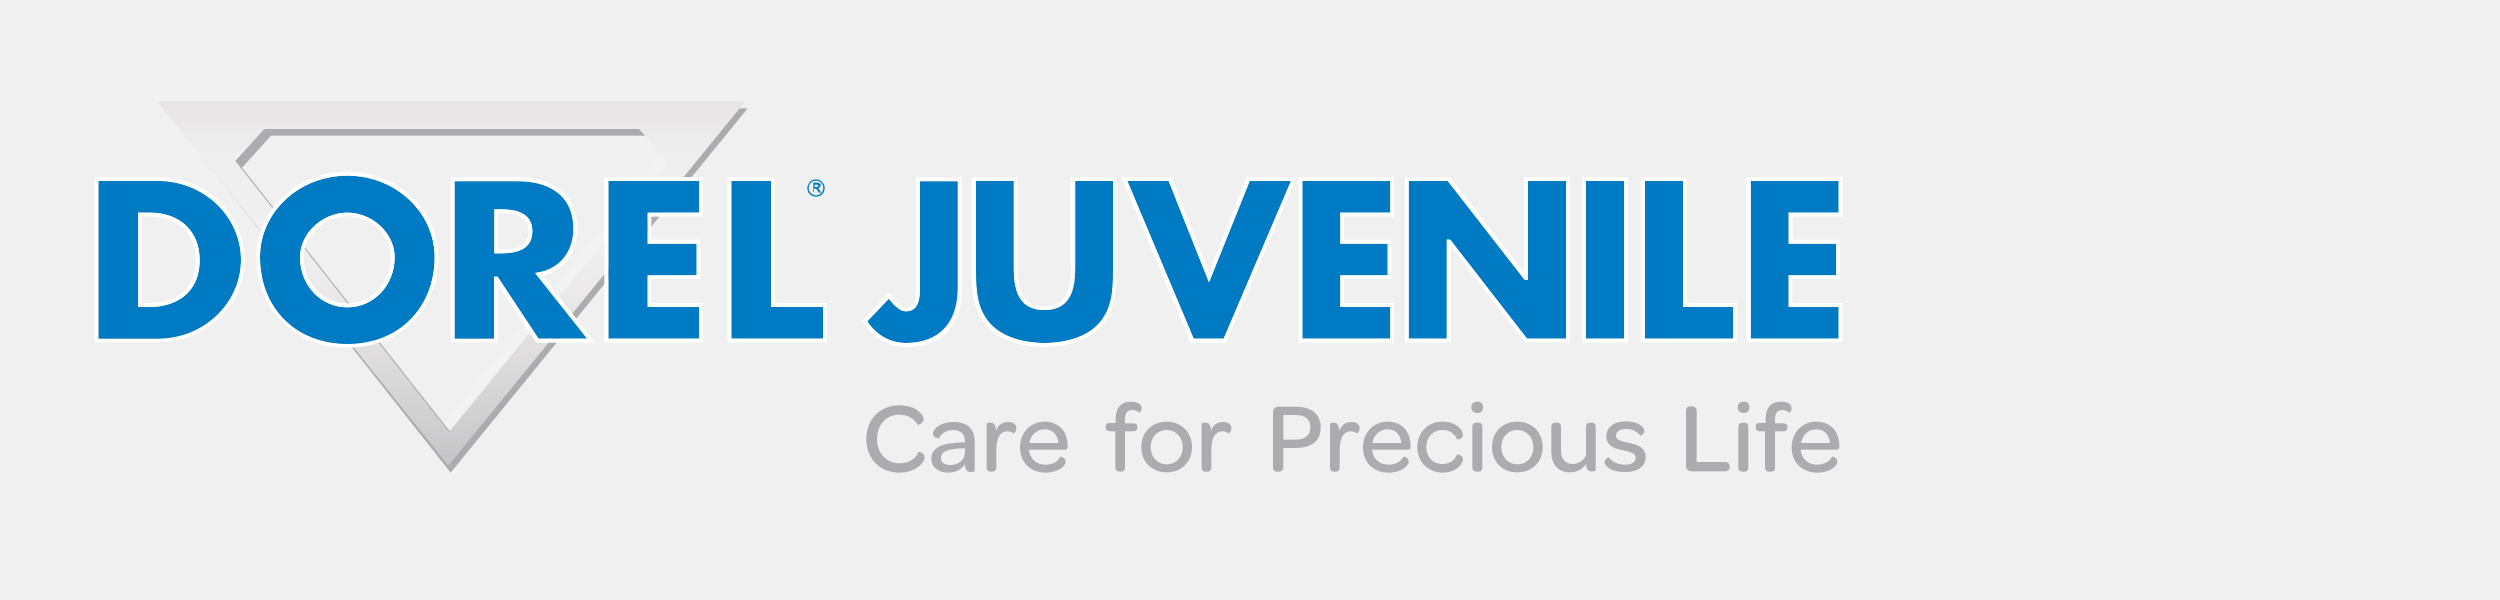
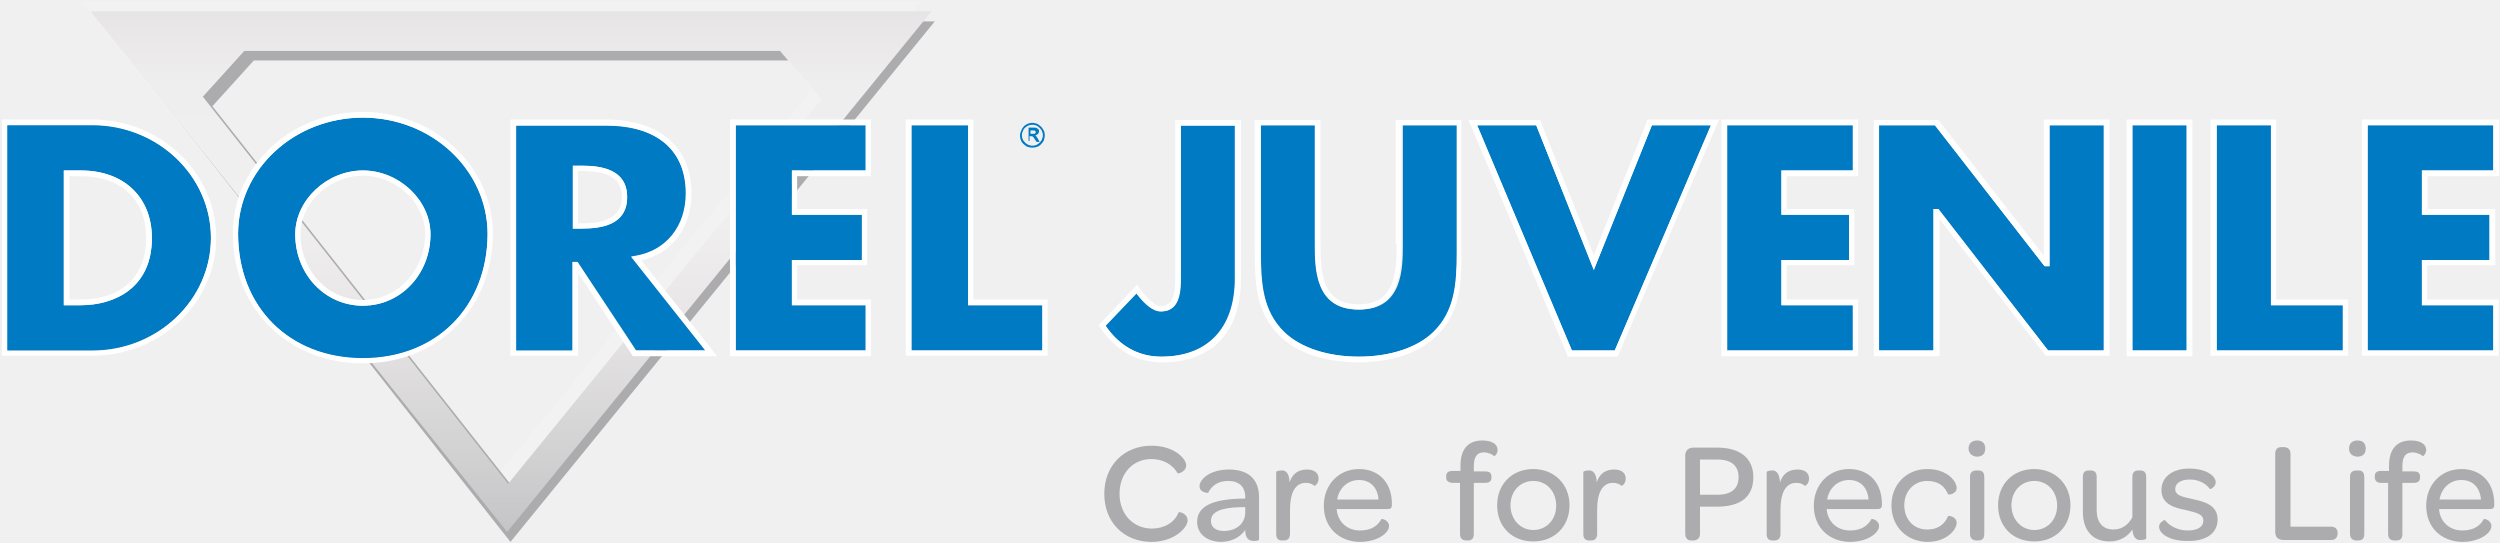
- <svg xmlns="http://www.w3.org/2000/svg" viewBox="0 0 750 180">
-   <path fill="#F3F2F2" d="M45 28.3h176.6l-89.1 109.3L45 28.3zm32.3 8.3l-8.7 9.6 64.1 81.3 65.8-80.7-8.7-10.2H77.3z" />
-   <path fill="#ACABAE" d="M49 32.5h175.3l-89.1 109.3L49 32.5zm32.3 8.2l-8.7 9.6 64.1 81.3 65.8-80.7-8.7-10.2H81.3z" />
-   <linearGradient id="a" gradientUnits="userSpaceOnUse" x1="135.32" y1="143.649" x2="135.32" y2="26.157">
-     <stop offset="0" stop-color="#c2c1c3" />
-     <stop offset=".18" stop-color="#d3d2d3" />
-     <stop offset=".441" stop-color="#e9e7e8" />
-     <stop offset=".607" stop-color="#f1f0f0" />
-     <stop offset=".833" stop-color="#efeeee" />
-     <stop offset=".944" stop-color="#e8e6e6" />
-     <stop offset=".989" stop-color="#e2e0e1" />
-   </linearGradient>
-   <path fill="url(#a)" d="M47 30.4h176.6l-89.1 109.3L47 30.4zm32.3 8.3l-8.7 9.6 64.1 81.3 65.8-80.7-8.7-10.2H79.3z" />
-   <path fill="#007AC2" d="M104.2 52.7C89.7 52.7 78 63.6 78 77.1c0 15.4 10.8 26.2 26.2 26.2 15.4 0 26.2-10.8 26.2-26.2-.1-13.5-11.8-24.4-26.2-24.4zm0 39.5c-8 0-14.2-6.6-14.2-15 0-7.1 6.7-13.4 14.2-13.4 7.6 0 14.2 6.2 14.2 13.4 0 8.3-6.3 15-14.2 15zm170.2.2c-.7.7-1.6 1-2.7 1-1.5 0-3.2-1.3-5.1-3.8l-6.5 6.8c2.9 4.2 7 6.5 11.7 6.5 9.8 0 15.5-6 15.5-16.4V54.3h-11.4v31.6c0 2.1 0 5-1.5 6.5zm29.8-13.1v-25h-11.4V81c0 6.5.4 12.3 4.9 16.7 3.4 3.3 9.1 5.2 15.7 5.2s12.3-1.9 15.7-5.2c4.5-4.4 4.9-10.2 4.9-16.7V54.3h-11.4v24.9c0 5.1 0 13.8-9.1 13.8-9.3 0-9.3-8.6-9.3-13.7z" />
-   <path fill="#FFF" d="M104.2 51.5c-15.1 0-27.3 11.4-27.3 25.5 0 15.8 11.5 27.3 27.3 27.3s27.3-11.5 27.3-27.3c0-14-12.3-25.5-27.3-25.5zm0 51.7C88.8 103.2 78 92.5 78 77.1c0-13.4 11.7-24.4 26.2-24.4 14.4 0 26.2 10.9 26.2 24.4-.1 15.4-10.8 26.1-26.2 26.1z" />
-   <path fill="#FFF" d="M104.2 63.8C96.6 63.8 90 70 90 77.2c0 8.4 6.3 15 14.2 15 8 0 14.2-6.6 14.2-15 0-7.2-6.7-13.4-14.2-13.4zm0 27.2c-7.3 0-13.1-6.1-13.1-13.9 0-6.5 6.1-12.2 13.1-12.2s13.1 5.7 13.1 12.2c-.1 7.8-5.8 13.9-13.1 13.9z" />
-   <path fill="none" d="M42.5 65v26h2.3c8.7 0 13.8-4.9 13.8-13 0-8-5.3-13-13.7-13h-2.4z" />
-   <path fill="#007AC2" d="M29.5 54.3v47.3h17.9c13.7 0 24.9-10.6 24.9-23.7 0-13-11.2-23.7-24.9-23.7H29.5zM59.9 78c0 10.4-7.7 14.1-15 14.1h-3.5V63.8H45c9 0 14.9 5.6 14.9 14.2z" />
-   <path fill="#FFF" d="M47.4 53.1h-19v49.6h19c14.3 0 26-11.1 26-24.8 0-13.6-11.7-24.8-26-24.8zm-17.9 48.5V54.3h17.9c13.7 0 24.9 10.6 24.9 23.7 0 13-11.2 23.7-24.9 23.7H29.5z" />
-   <path fill="#FFF" d="M45 63.8h-3.6v28.3h3.5c7.2 0 15-3.7 15-14.1 0-8.6-5.9-14.2-14.9-14.2zm-.1 27.1h-2.3V65H45c8.5 0 13.7 5 13.7 13 0 8.1-5.2 12.9-13.8 12.9z" />
-   <path fill="#007AC2" d="M161.6 81.8c6.4-1.1 10.5-6.2 10.5-13.1 0-9.1-6.1-14.3-16.8-14.3h-18.9v47.3h11.9V83h1l12.3 18.6h14.7l-15.6-19.7.9-.1zM150.1 76h-1.8V62.8h1.8c4.1 0 9.6.7 9.6 6.6 0 5.9-5.5 6.6-9.6 6.6z" />
-   <path fill="#FFF" d="M173.2 68.6c0-9.7-6.7-15.5-18-15.5h-20v49.6h14.2V85.3l11.5 17.5h17.7l-15.9-20.1c6.4-1.5 10.5-6.9 10.5-14.1zm-11.7 33L149.2 83h-1v18.6h-11.9V54.3h18.9c10.7 0 16.8 5.2 16.8 14.3 0 6.9-4.1 12-10.5 13.1l-1 .2 15.6 19.7h-14.6z" />
-   <path fill="#FFF" d="M150.1 62.8h-1.8V76h1.8c4.1 0 9.6-.7 9.6-6.6 0-5.9-5.5-6.6-9.6-6.6zm0 12.1h-.7v-11h.7c5.8 0 8.5 1.7 8.5 5.5-.1 3.8-2.7 5.5-8.5 5.5zM274.8 86c0 1.9 0 4.4-1.2 5.6-.5.5-1.1.7-1.8.7-1.1 0-2.8-1.4-4.6-3.9l-.4-.6-8.1 8.5.3.4c3.2 4.8 7.6 7.4 13 7.4 10.6 0 16.6-6.4 16.6-17.6V53.2h-13.8V86zm12.6.5c0 10.4-5.6 16.4-15.5 16.4-4.8 0-8.8-2.2-11.7-6.5l6.5-6.8c1.9 2.5 3.7 3.8 5.1 3.8 1.1 0 2-.3 2.7-1C276 90.9 276 88 276 86V54.4h11.4v32.1zm33.9-7.2c0 6.6-.6 12.6-8 12.6s-8-6-8-12.6V53.2h-13.8V81c0 6.8.4 12.8 5.2 17.5 4.9 4.8 12.4 5.6 16.5 5.6 4 0 11.6-.7 16.5-5.6 4.9-4.7 5.2-10.7 5.2-17.5V53.2h-13.8v26.1zm1.2-25h11.4V81c0 6.5-.4 12.3-4.9 16.7-3.4 3.3-9.1 5.2-15.7 5.2s-12.3-1.9-15.7-5.2c-4.5-4.4-4.9-10.2-4.9-16.7V54.3h11.4v24.9c0 5.1 0 13.8 9.1 13.8s9.1-8.6 9.1-13.8V54.3z" />
-   <path fill="#007AC2" d="M350.6 54.3h-12.4l19.9 47.3h9l20.2-47.3h-12.4l-12.2 30.4z" />
-   <path fill="#FFF" d="M362.7 81.6l-11.3-28.4h-15l20.7 49.3.1.4h10.5L389 53.1h-15l-11.3 28.5zm24.6-27.3l-20.2 47.3h-9l-19.9-47.3h12.4l12.1 30.4 12.2-30.4h12.4z" />
-   <path fill="#007AC2" d="M402.1 82.6h14.2v-9.5h-14.2v-9.3h15v-9.5h-26.4v47.3h26.4v-9.5h-15z" />
-   <path fill="#FFF" d="M389.5 102.8h28.7V90.9h-15v-7.2h14.2V71.9h-14.2V65h15V53.1h-28.7v49.7zm1.2-48.5h26.4v9.5h-15v9.3h14.2v9.5h-14.2v9.5h15v9.5h-26.4V54.3z" />
-   <path fill="#007AC2" d="M422.6 54.3v47.3h11.5V71.9h1l23 29.7h11.7V54.3h-11.4v29.6h-1l-.2-.2-22.8-29.4z" />
-   <path fill="#FFF" d="M457.3 81.8l-22.1-28.4-.2-.2h-13.5v49.6h13.8V74l22.3 28.7H471V53.1h-13.8v28.7zm1.1-27.5h11.4v47.3h-11.7L435 71.9h-1v29.7h-11.4V54.3h11.7l22.9 29.4.2.2h1V54.3z" />
-   <path fill="#007AC2" d="M475.8 54.3h11.4v47.3h-11.4z" />
-   <path fill="#FFF" d="M474.6 102.8h13.8V53.1h-13.8v49.7zm1.2-48.5h11.4v47.3h-11.4V54.3z" />
-   <path fill="#007AC2" d="M504.9 54.3h-11.4v47.3H520v-9.5h-15.1z" />
-   <path fill="#FFF" d="M506 53.1h-13.8v49.6h28.9V90.9H506V53.1zm14 48.5h-26.5V54.3h11.4v37.8H520v9.5z" />
-   <path fill="#007AC2" d="M551.6 63.8v-9.5h-26.4v47.3h26.4v-9.5h-15v-9.5h14.2v-9.5h-14.2v-9.3z" />
-   <path fill="#FFF" d="M552.8 65V53.1H524v49.6h28.7V90.9h-15v-7.2H552V71.9h-14.2V65h15zm-2 17.6h-14.2v9.5h15v9.5h-26.4V54.3h26.4v9.5h-15v9.3h14.2v9.5z" />
-   <path fill="#007AC2" d="M194.3 82.6H209v-9.5h-14.7v-9.3h15.5v-9.5h-27.3v47.3h27.3v-9.5h-15.5z" />
-   <path fill="#FFF" d="M181.3 102.8h29.6V90.9h-15.5v-7.2h14.7V71.9h-14.7V65h15.5V53.1h-29.6v49.7zm1.2-48.5h27.3v9.5h-15.5v9.3H209v9.5h-14.7v9.5h15.5v9.5h-27.3V54.3z" />
-   <path fill="#007AC2" d="M231.3 54.3h-11.9v47.3h27.5v-9.5h-15.6z" />
-   <path fill="#FFF" d="M232.4 53.1h-14.2v49.6H248V90.9h-15.6V53.1zm14.5 48.5h-27.5V54.3h11.9v37.8h15.6v9.5z" />
-   <path fill="#007AC2" d="M245.9 54.5c.3.2.6.5.8.8.2.4.3.7.3 1.1 0 .4-.1.7-.3 1.1-.2.3-.5.6-.8.8-.3.2-.7.3-1.1.3-.4 0-.7-.1-1.1-.3-.3-.2-.6-.5-.8-.8-.2-.3-.3-.7-.3-1.1 0-.4.1-.7.3-1.1.2-.4.5-.6.8-.8.3-.2.7-.3 1.1-.3.4 0 .8.1 1.1.3zm-2.3-.4c-.4.2-.7.5-1 1-.2.4-.4.9-.4 1.3 0 .5.1.9.3 1.3.2.4.6.7 1 1 .4.2.8.3 1.3.3s.9-.1 1.3-.3c.4-.2.7-.6 1-1 .2-.4.3-.9.3-1.3 0-.5-.1-.9-.4-1.3-.2-.4-.6-.7-1-1-.4-.2-.8-.3-1.3-.3-.3 0-.7.1-1.1.3zm.6 3.7v-1.2h.3c.2 0 .3 0 .4.1.1.1.3.3.5.7l.3.4h.6l-.3-.6c-.2-.3-.3-.5-.4-.6l-.2-.2c.2 0 .4-.1.6-.3.1-.2.2-.3.2-.5 0-.1 0-.3-.1-.4-.1-.1-.2-.2-.4-.3-.1-.1-.4-.1-.7-.1h-1v2.8h.2zm0-2.4h1c.1 0 .1.1.2.1 0 .1.1.1.1.2s0 .2-.1.3c-.1.1-.3.1-.5.1h-.5v-.7z" />
-   <path d="M259.9 131.7c0-5.9 4.1-10.1 9.9-10.1 4.9 0 7.3 2.8 7.3 4.1 0 1.4-1.7 1.8-1.8 1.7-1.1-2-3.3-3-5.5-3-3.9 0-6.7 3-6.7 7.3s2.9 7.3 6.8 7.3c2.6 0 4.8-1.3 5.6-3.4.1-.2 1.9.2 1.9 1.7 0 1.4-2.6 4.5-7.7 4.5-5.8-.1-9.8-4.2-9.8-10.1zm19.5 5.9c0-3.3 3.2-4.8 9.7-4.9h.4v-.3c0-2.2-1.3-3.4-3.6-3.4-2.2 0-3.5 1.1-4.2 2.5 0 0-1.8 0-1.8-1.4s2.1-3.5 6.2-3.5 6.3 2.1 6.3 5.8v8.9c0 .2-.5.3-1.1.3-1.1 0-1.8-.6-1.8-2.3-1.1 1.6-3 2.5-5.2 2.5-3-.1-4.9-1.8-4.9-4.2zm10.1-2v-1.1h-.8c-4.2.1-6.4.9-6.4 2.9 0 1.3 1 2.1 2.7 2.1 2.7 0 4.5-1.6 4.5-3.9zm9.3-6.3c.6-1.8 1.8-2.7 3.7-2.7 1.5 0 2.4.7 2.4 1.9 0 1.1-.8 1.6-.9 1.5-.5-.4-1-.6-1.8-.6-2.3 0-3.3 2.3-3.3 5.6v5.1c0 1.1-.6 1.4-1.3 1.4h-.3c-.8 0-1.3-.3-1.3-1.4v-13c0-.1.5-.3 1.1-.3.7-.1 1.7.4 1.7 2.5zm7.2 4.9c0-4.4 3.1-7.7 7.4-7.7 4.2 0 6.9 2.9 6.9 7.3v.2c0 .6-.2.9-.9.9h-10.7c.2 2.7 2.2 4.5 4.9 4.5 2.5 0 3.8-1.1 4.5-2.4.1-.1 1.6.2 1.6 1.5s-2.2 3.3-6.2 3.3c-4.4-.1-7.5-3.1-7.5-7.6zm2.8-1.3h8.7c-.2-2.5-1.7-4.1-4.1-4.1-2.4 0-4.2 1.7-4.6 4.1zm22.9-4.7v-.2c0-.7.4-1.1 1.3-1.1h1.7v-1.1c0-3.6 1.7-5.3 4.6-5.3 2.2 0 3.2.9 3.2 2 0 .8-.7 1.4-.7 1.3-.4-.4-1.3-.8-2.2-.8-1.4 0-2.1.9-2.1 2.9v1.1h2.4c1 0 1.3.4 1.3 1.1v.2c0 .7-.4 1.1-1.3 1.1h-2.4v10.7c0 1.1-.5 1.4-1.3 1.4h-.2c-.8 0-1.4-.3-1.4-1.4v-10.7H333c-1-.1-1.3-.5-1.3-1.2zm10.7 5.9c0-4.4 3.1-7.6 7.6-7.6 4.4 0 7.6 3.2 7.6 7.6 0 4.4-3.1 7.6-7.6 7.6s-7.6-3.1-7.6-7.6zm12.4.1c0-3-2-5.2-4.8-5.2s-4.8 2.2-4.8 5.1c0 3 2.1 5.2 4.8 5.2 2.8 0 4.8-2.2 4.8-5.1zm8.5-4.9c.6-1.8 1.8-2.7 3.7-2.7 1.5 0 2.4.7 2.4 1.9 0 1.1-.8 1.6-.9 1.5-.5-.4-1-.6-1.8-.6-2.3 0-3.3 2.3-3.3 5.6v5.1c0 1.1-.6 1.4-1.3 1.4h-.3c-.8 0-1.3-.3-1.3-1.4v-13c0-.1.5-.3 1.1-.3.7-.1 1.7.4 1.7 2.5zm18.6 10.8v-16.4c0-1.1.7-1.7 1.7-1.7h5c4.8 0 7.6 2.2 7.6 6.2 0 4.1-2.6 6.2-7.7 6.2H385v5.7c0 .8-.5 1.4-1.4 1.4h-.5c-.7 0-1.2-.5-1.2-1.4zm3.1-8.2h3.6c3 0 4.5-1.3 4.5-3.7 0-2.4-1.5-3.7-4.5-3.7H385v7.4zm16.8-2.6c.6-1.8 1.8-2.7 3.7-2.7 1.5 0 2.4.7 2.4 1.9 0 1.1-.8 1.6-.9 1.5-.5-.4-1-.6-1.8-.6-2.3 0-3.3 2.3-3.3 5.6v5.1c0 1.1-.6 1.4-1.3 1.4h-.3c-.8 0-1.3-.3-1.3-1.4v-13c0-.1.5-.3 1.1-.3.7-.1 1.6.4 1.7 2.5zm7.1 4.9c0-4.4 3.1-7.7 7.4-7.7 4.2 0 6.9 2.9 6.9 7.3v.2c0 .6-.2.9-.9.9h-10.7c.2 2.7 2.2 4.5 4.9 4.5 2.5 0 3.8-1.1 4.5-2.4.1-.1 1.6.2 1.6 1.5s-2.2 3.3-6.2 3.3c-4.4-.1-7.5-3.1-7.5-7.6zm2.8-1.3h8.7c-.2-2.5-1.7-4.1-4.1-4.1-2.4 0-4.2 1.7-4.6 4.1zm13.5 1.2c0-4.4 3.2-7.6 7.5-7.6s6.2 2.6 6.2 4c0 1.2-1.7 1.5-1.8 1.3-.7-1.6-1.9-2.8-4.4-2.8-2.7 0-4.8 2.1-4.8 5.1 0 3 2 5.1 4.8 5.1 2.4 0 3.7-1.2 4.4-2.8.1-.2 1.8.1 1.8 1.4 0 1.3-1.9 4-6.2 4-4.4-.1-7.5-3.3-7.5-7.7zm16.2-11.9c0-1.1.7-1.7 1.8-1.7s1.7.6 1.7 1.7-.6 1.7-1.8 1.7c-1-.1-1.7-.7-1.7-1.7zm.3 17.9v-11.9c0-1.1.6-1.4 1.4-1.4h.3c.8 0 1.3.3 1.3 1.4v11.9c0 1.1-.5 1.4-1.3 1.4h-.3c-.8 0-1.4-.4-1.4-1.4zm5.9-6c0-4.4 3.1-7.6 7.6-7.6 4.4 0 7.6 3.2 7.6 7.6 0 4.4-3.1 7.6-7.6 7.6s-7.6-3.1-7.6-7.6zm12.4.1c0-3-2-5.2-4.8-5.2s-4.8 2.2-4.8 5.1c0 3 2.1 5.2 4.8 5.2 2.8 0 4.8-2.2 4.8-5.1zm15.8 5c-1 1.5-2.6 2.5-4.8 2.5-3.8 0-5.6-2.6-5.6-6.2v-7.3c0-1.1.5-1.4 1.3-1.4h.3c.8 0 1.3.3 1.3 1.4v7c0 2.5 1.3 4 3.5 4 1.8 0 3.2-1 4-2.6v-8.4c0-1.1.5-1.4 1.3-1.4h.3c.8 0 1.3.3 1.3 1.4v12.9c0 .1-.5.3-1.1.3-.8.1-1.7-.4-1.8-2.2zm5.6-.6c0-.9 1.1-1.4 1.2-1.4 1 1.2 2.6 2.2 4.9 2.2 2 0 3.2-.8 3.2-2 0-1.5-1.4-1.7-3.7-2.3-2.1-.4-5.1-1.1-5.1-4.2 0-2.7 2.3-4.5 5.8-4.5 3.7 0 5.6 1.6 5.6 2.9 0 .9-1.1 1.5-1.2 1.4-.9-1.2-2.4-2-4.2-2-2 0-3.1.8-3.1 2 0 1.3 1.3 1.6 3.6 2.1 2.2.5 5.3 1.1 5.3 4.3 0 2.8-2.3 4.5-6 4.5-4.2.1-6.3-1.6-6.3-3zm24.4 1.1v-16.4c0-1 .5-1.4 1.3-1.4h.5c.9 0 1.4.5 1.4 1.4v15.3h8.5c.9 0 1.4.5 1.4 1.3v.1c0 .9-.5 1.4-1.4 1.4h-9.9c-1.2 0-1.8-.6-1.8-1.7zm15.5-17.5c0-1.1.7-1.7 1.8-1.7s1.7.6 1.7 1.7-.6 1.7-1.8 1.7c-1.1-.1-1.7-.7-1.7-1.7zm.2 17.9v-11.9c0-1.1.6-1.4 1.4-1.4h.3c.8 0 1.3.3 1.3 1.4v11.9c0 1.1-.5 1.4-1.3 1.4h-.3c-.8 0-1.4-.4-1.4-1.4zm5.2-11.9v-.2c0-.7.4-1.1 1.3-1.1h1.7v-1.1c0-3.6 1.7-5.3 4.6-5.3 2.2 0 3.2.9 3.2 2 0 .8-.7 1.4-.7 1.3-.4-.4-1.3-.8-2.2-.8-1.4 0-2.1.9-2.1 2.9v1.1h2.4c1 0 1.3.4 1.3 1.1v.2c0 .7-.4 1.1-1.3 1.1h-2.4v10.7c0 1.1-.5 1.4-1.3 1.4h-.3c-.8 0-1.4-.3-1.4-1.4v-10.7h-1.7c-.7-.1-1.1-.5-1.1-1.2zm10.8 6c0-4.4 3.1-7.7 7.4-7.7 4.2 0 6.9 2.9 6.9 7.3v.2c0 .6-.2.9-.9.9h-10.7c.2 2.7 2.2 4.5 4.9 4.5 2.5 0 3.8-1.1 4.5-2.4.1-.1 1.6.2 1.6 1.5s-2.2 3.3-6.2 3.3c-4.4-.1-7.5-3.1-7.5-7.6zm2.8-1.3h8.7c-.2-2.5-1.7-4.1-4.1-4.1-2.4 0-4.2 1.7-4.6 4.1z" fill="#ACABAE" />
+ <svg xmlns="http://www.w3.org/2000/svg" width="525px" height="114px" viewBox="0 0 525 114" version="1.1">
+   <defs>
+     <linearGradient x1="50.011%" y1="103.613%" x2="50.011%" y2="-3.882%" id="linearGradient-1">
+       <stop stop-color="#C2C1C3" offset="0%" />
+       <stop stop-color="#D3D2D3" offset="18%" />
+       <stop stop-color="#E9E7E8" offset="44.1%" />
+       <stop stop-color="#F1F0F0" offset="60.7%" />
+       <stop stop-color="#EFEEEE" offset="83.3%" />
+       <stop stop-color="#E8E6E6" offset="94.4%" />
+       <stop stop-color="#E2E0E1" offset="98.9%" />
+     </linearGradient>
+   </defs>
+   <g id="Page-1" stroke="none" stroke-width="1" fill="none" fill-rule="evenodd">
+     <g id="logo-dorel">
+       <path d="M17,0.3 L193.6,0.3 L104.5,109.6 L17,0.3 Z M49.3,8.6 L40.6,18.2 L104.7,99.5 L170.5,18.8 L161.8,8.6 L49.3,8.6 Z" id="Shape" fill="#F3F2F2" fill-rule="nonzero" />
+       <path d="M21,4.5 L196.3,4.5 L107.2,113.8 L21,4.5 Z M53.3,12.7 L44.6,22.3 L108.7,103.6 L174.5,22.9 L165.8,12.7 L53.3,12.7 Z" id="Shape" fill="#ACABAE" fill-rule="nonzero" />
+       <path d="M19,2.4 L195.6,2.4 L106.5,111.7 L19,2.4 Z M51.3,10.7 L42.6,20.3 L106.7,101.6 L172.5,20.9 L163.8,10.7 L51.3,10.7 Z" id="Shape" fill="url(#linearGradient-1)" fill-rule="nonzero" />
+       <path d="M76.2,24.7 C61.7,24.7 50,35.6 50,49.1 C50,64.5 60.8,75.3 76.2,75.3 C91.6,75.3 102.4,64.5 102.4,49.1 C102.3,35.6 90.6,24.7 76.2,24.7 Z M76.2,64.2 C68.2,64.2 62,57.6 62,49.2 C62,42.1 68.7,35.8 76.2,35.8 C83.8,35.8 90.4,42 90.4,49.2 C90.4,57.5 84.1,64.2 76.2,64.2 Z M246.4,64.4 C245.7,65.1 244.8,65.4 243.7,65.4 C242.2,65.4 240.5,64.1 238.6,61.6 L232.1,68.4 C235,72.6 239.1,74.9 243.8,74.9 C253.6,74.9 259.3,68.9 259.3,58.5 L259.3,26.3 L247.9,26.3 L247.9,57.9 C247.9,60 247.9,62.9 246.4,64.4 Z M276.2,51.3 L276.2,26.3 L264.8,26.3 L264.8,53 C264.8,59.5 265.2,65.3 269.7,69.7 C273.1,73 278.8,74.9 285.4,74.9 C292,74.9 297.7,73 301.1,69.7 C305.6,65.3 306,59.5 306,53 L306,26.3 L294.6,26.3 L294.6,51.2 C294.6,56.3 294.6,65 285.5,65 C276.2,65 276.2,56.4 276.2,51.3 L276.2,51.3 Z" id="Shape" fill="#007AC2" fill-rule="nonzero" />
+       <path d="M76.2,23.5 C61.1,23.5 48.9,34.9 48.9,49 C48.9,64.8 60.4,76.3 76.2,76.3 C92,76.3 103.5,64.8 103.5,49 C103.5,35 91.2,23.5 76.2,23.5 Z M76.2,75.2 C60.8,75.2 50,64.5 50,49.1 C50,35.7 61.7,24.7 76.2,24.7 C90.6,24.7 102.4,35.6 102.4,49.1 C102.3,64.5 91.6,75.2 76.2,75.2 L76.2,75.2 Z" id="Shape" fill="#FFFFFF" fill-rule="nonzero" />
+       <path d="M76.2,35.8 C68.6,35.8 62,42 62,49.2 C62,57.6 68.3,64.2 76.2,64.2 C84.2,64.2 90.4,57.6 90.4,49.2 C90.4,42 83.7,35.8 76.2,35.8 L76.2,35.8 Z M76.2,63 C68.9,63 63.1,56.9 63.1,49.1 C63.1,42.6 69.2,36.9 76.2,36.9 C83.2,36.9 89.3,42.6 89.3,49.1 C89.2,56.9 83.5,63 76.2,63 Z" id="Shape" fill="#FFFFFF" fill-rule="nonzero" />
+       <path d="M14.5,37 L14.5,63 L16.8,63 C25.5,63 30.6,58.1 30.6,50 C30.6,42 25.3,37 16.9,37 L14.5,37 L14.5,37 Z" id="Shape" />
+       <path d="M1.5,26.3 L1.5,73.6 L19.4,73.6 C33.1,73.6 44.3,63 44.3,49.9 C44.3,36.9 33.1,26.2 19.4,26.2 L1.5,26.2 L1.5,26.3 Z M31.9,50 C31.9,60.4 24.2,64.1 16.9,64.1 L13.4,64.1 L13.4,35.8 L17,35.8 C26,35.8 31.9,41.4 31.9,50 Z" id="Shape" fill="#007AC2" fill-rule="nonzero" />
+       <path d="M19.4,25.1 L0.4,25.1 L0.4,74.7 L19.4,74.7 C33.7,74.7 45.4,63.6 45.4,49.9 C45.4,36.3 33.7,25.1 19.4,25.1 Z M1.5,73.6 L1.5,26.3 L19.4,26.3 C33.1,26.3 44.3,36.9 44.3,50 C44.3,63 33.1,73.7 19.4,73.7 L1.5,73.7 L1.5,73.6 Z" id="Shape" fill="#FFFFFF" fill-rule="nonzero" />
+       <path d="M17,35.8 L13.4,35.8 L13.4,64.1 L16.9,64.1 C24.1,64.1 31.9,60.4 31.9,50 C31.9,41.4 26,35.8 17,35.8 Z M16.9,62.9 L14.6,62.9 L14.6,37 L17,37 C25.5,37 30.7,42 30.7,50 C30.7,58.1 25.5,62.9 16.9,62.9 L16.9,62.9 Z" id="Shape" fill="#FFFFFF" fill-rule="nonzero" />
+       <path d="M133.6,53.8 C140,52.7 144.1,47.6 144.1,40.7 C144.1,31.6 138,26.4 127.3,26.4 L108.4,26.4 L108.4,73.7 L120.3,73.7 L120.3,55 L121.3,55 L133.6,73.6 L148.3,73.6 L132.7,53.9 L133.6,53.8 Z M122.1,48 L120.3,48 L120.3,34.8 L122.1,34.8 C126.2,34.8 131.7,35.5 131.7,41.4 C131.7,47.3 126.2,48 122.1,48 L122.1,48 Z" id="Shape" fill="#007AC2" fill-rule="nonzero" />
+       <path d="M145.2,40.6 C145.2,30.9 138.5,25.1 127.2,25.1 L107.2,25.1 L107.2,74.7 L121.4,74.7 L121.4,57.3 L132.9,74.8 L150.6,74.8 L134.7,54.7 C141.1,53.2 145.2,47.8 145.2,40.6 L145.2,40.6 Z M133.5,73.6 L121.2,55 L120.2,55 L120.2,73.6 L108.3,73.6 L108.3,26.3 L127.2,26.3 C137.9,26.3 144,31.5 144,40.6 C144,47.5 139.9,52.6 133.5,53.7 L132.5,53.9 L148.1,73.6 L133.5,73.6 Z" id="Shape" fill="#FFFFFF" fill-rule="nonzero" />
+       <path d="M122.1,34.8 L120.3,34.8 L120.3,48 L122.1,48 C126.2,48 131.7,47.3 131.7,41.4 C131.7,35.5 126.2,34.8 122.1,34.8 L122.1,34.8 Z M122.1,46.9 L121.4,46.9 L121.4,35.9 L122.1,35.9 C127.9,35.9 130.6,37.6 130.6,41.4 C130.5,45.2 127.9,46.9 122.1,46.9 Z M246.8,58 C246.8,59.9 246.8,62.4 245.6,63.6 C245.1,64.1 244.5,64.3 243.8,64.3 C242.7,64.3 241,62.9 239.2,60.4 L238.8,59.8 L230.7,68.3 L231,68.7 C234.2,73.5 238.6,76.1 244,76.1 C254.6,76.1 260.6,69.7 260.6,58.5 L260.6,25.2 L246.8,25.2 L246.8,58 Z M259.4,58.5 C259.4,68.9 253.8,74.9 243.9,74.9 C239.1,74.9 235.1,72.7 232.2,68.4 L238.7,61.6 C240.6,64.1 242.4,65.4 243.8,65.4 C244.9,65.4 245.8,65.1 246.5,64.4 C248,62.9 248,60 248,58 L248,26.4 L259.4,26.4 L259.4,58.5 L259.4,58.5 Z M293.3,51.3 C293.3,57.9 292.7,63.9 285.3,63.9 C277.9,63.9 277.3,57.9 277.3,51.3 L277.3,25.2 L263.5,25.2 L263.5,53 C263.5,59.8 263.9,65.8 268.7,70.5 C273.6,75.3 281.1,76.1 285.2,76.1 C289.2,76.1 296.8,75.4 301.7,70.5 C306.6,65.8 306.9,59.8 306.9,53 L306.9,25.2 L293.1,25.2 L293.1,51.3 L293.3,51.3 Z M294.5,26.3 L305.9,26.3 L305.9,53 C305.9,59.5 305.5,65.3 301,69.7 C297.6,73 291.9,74.9 285.3,74.9 C278.7,74.9 273,73 269.6,69.7 C265.1,65.3 264.7,59.5 264.7,53 L264.7,26.3 L276.1,26.3 L276.1,51.2 C276.1,56.3 276.1,65 285.2,65 C294.3,65 294.3,56.4 294.3,51.2 L294.3,26.3 L294.5,26.3 Z" id="Shape" fill="#FFFFFF" fill-rule="nonzero" />
+       <polygon id="Shape" fill="#007AC2" fill-rule="nonzero" points="322.6 26.3 310.2 26.3 330.1 73.6 339.1 73.6 359.3 26.3 346.9 26.3 334.7 56.7" />
+       <path d="M334.7,53.6 L323.4,25.2 L308.4,25.2 L329.1,74.5 L329.2,74.9 L339.7,74.9 L361,25.1 L346,25.1 L334.7,53.6 Z M359.3,26.3 L339.1,73.6 L330.1,73.6 L310.2,26.3 L322.6,26.3 L334.7,56.7 L346.9,26.3 L359.3,26.3 Z" id="Shape" fill="#FFFFFF" fill-rule="nonzero" />
+       <polygon id="Shape" fill="#007AC2" fill-rule="nonzero" points="374.1 54.6 388.3 54.6 388.3 45.1 374.1 45.1 374.1 35.8 389.1 35.8 389.1 26.3 362.7 26.3 362.7 73.6 389.1 73.6 389.1 64.1 374.1 64.1" />
+       <path d="M361.5,74.8 L390.2,74.8 L390.2,62.9 L375.2,62.9 L375.2,55.7 L389.4,55.7 L389.4,43.9 L375.2,43.9 L375.2,37 L390.2,37 L390.2,25.1 L361.5,25.1 L361.5,74.8 L361.5,74.8 Z M362.7,26.3 L389.1,26.3 L389.1,35.8 L374.1,35.8 L374.1,45.1 L388.3,45.1 L388.3,54.6 L374.1,54.6 L374.1,64.1 L389.1,64.1 L389.1,73.6 L362.7,73.6 L362.7,26.3 Z" id="Shape" fill="#FFFFFF" fill-rule="nonzero" />
+       <polygon id="Shape" fill="#007AC2" fill-rule="nonzero" points="394.6 26.3 394.6 73.6 406.1 73.6 406.1 43.9 407.1 43.9 430.1 73.6 441.8 73.6 441.8 26.3 430.4 26.3 430.4 55.9 429.4 55.9 429.2 55.7 406.4 26.3" />
+       <path d="M429.3,53.8 L407.2,25.4 L407,25.2 L393.5,25.2 L393.5,74.8 L407.3,74.8 L407.3,46 L429.6,74.7 L443,74.7 L443,25.1 L429.2,25.1 L429.2,53.8 L429.3,53.8 Z M430.4,26.3 L441.8,26.3 L441.8,73.6 L430.1,73.6 L407,43.9 L406,43.9 L406,73.6 L394.6,73.6 L394.6,26.3 L406.3,26.3 L429.2,55.7 L429.4,55.9 L430.4,55.9 L430.4,26.3 L430.4,26.3 Z" id="Shape" fill="#FFFFFF" fill-rule="nonzero" />
+       <polygon id="Shape" fill="#007AC2" fill-rule="nonzero" points="447.8 26.3 459.2 26.3 459.2 73.6 447.8 73.6" />
+       <path d="M446.6,74.8 L460.4,74.8 L460.4,25.1 L446.6,25.1 L446.6,74.8 L446.6,74.8 Z M447.8,26.3 L459.2,26.3 L459.2,73.6 L447.8,73.6 L447.8,26.3 Z" id="Shape" fill="#FFFFFF" fill-rule="nonzero" />
+       <polygon id="Shape" fill="#007AC2" fill-rule="nonzero" points="476.9 26.3 465.5 26.3 465.5 73.6 492 73.6 492 64.1 476.9 64.1" />
+       <path d="M478,25.1 L464.2,25.1 L464.2,74.7 L493.1,74.7 L493.1,62.9 L478,62.9 L478,25.1 Z M492,73.6 L465.5,73.6 L465.5,26.3 L476.9,26.3 L476.9,64.1 L492,64.1 L492,73.6 Z" id="Shape" fill="#FFFFFF" fill-rule="nonzero" />
+       <polygon id="Shape" fill="#007AC2" fill-rule="nonzero" points="523.6 35.8 523.6 26.3 497.2 26.3 497.2 73.6 523.6 73.6 523.6 64.1 508.6 64.1 508.6 54.6 522.8 54.6 522.8 45.1 508.6 45.1 508.6 35.8" />
+       <path d="M524.8,37 L524.8,25.1 L496,25.1 L496,74.7 L524.7,74.7 L524.7,62.9 L509.7,62.9 L509.7,55.7 L524,55.7 L524,43.9 L509.8,43.9 L509.8,37 L524.8,37 Z M522.8,54.6 L508.6,54.6 L508.6,64.1 L523.6,64.1 L523.6,73.6 L497.2,73.6 L497.2,26.3 L523.6,26.3 L523.6,35.8 L508.6,35.8 L508.6,45.1 L522.8,45.1 L522.8,54.6 Z" id="Shape" fill="#FFFFFF" fill-rule="nonzero" />
+       <polygon id="Shape" fill="#007AC2" fill-rule="nonzero" points="166.3 54.6 181 54.6 181 45.1 166.3 45.1 166.3 35.8 181.8 35.8 181.8 26.3 154.5 26.3 154.5 73.6 181.8 73.6 181.8 64.1 166.3 64.1" />
+       <path d="M153.3,74.8 L182.9,74.8 L182.9,62.9 L167.4,62.9 L167.4,55.7 L182.1,55.7 L182.1,43.9 L167.4,43.9 L167.4,37 L182.9,37 L182.9,25.1 L153.3,25.1 L153.3,74.8 L153.3,74.8 Z M154.5,26.3 L181.8,26.3 L181.8,35.8 L166.3,35.8 L166.3,45.1 L181,45.1 L181,54.6 L166.3,54.6 L166.3,64.1 L181.8,64.1 L181.8,73.6 L154.5,73.6 L154.5,26.3 Z" id="Shape" fill="#FFFFFF" fill-rule="nonzero" />
+       <polygon id="Shape" fill="#007AC2" fill-rule="nonzero" points="203.3 26.3 191.4 26.3 191.4 73.6 218.9 73.6 218.9 64.1 203.3 64.1" />
+       <path d="M204.4,25.1 L190.2,25.1 L190.2,74.7 L220,74.7 L220,62.9 L204.4,62.9 L204.4,25.1 Z M218.9,73.6 L191.4,73.6 L191.4,26.3 L203.3,26.3 L203.3,64.1 L218.9,64.1 L218.9,73.6 Z" id="Shape" fill="#FFFFFF" fill-rule="nonzero" />
+       <path d="M217.9,26.5 C218.2,26.7 218.5,27 218.7,27.3 C218.9,27.7 219,28 219,28.4 C219,28.8 218.9,29.1 218.7,29.5 C218.5,29.8 218.2,30.1 217.9,30.3 C217.6,30.5 217.2,30.6 216.8,30.6 C216.4,30.6 216.1,30.5 215.7,30.3 C215.4,30.1 215.1,29.8 214.9,29.5 C214.7,29.2 214.6,28.8 214.6,28.4 C214.6,28 214.7,27.7 214.9,27.3 C215.1,26.9 215.4,26.7 215.7,26.5 C216,26.3 216.4,26.2 216.8,26.2 C217.2,26.2 217.6,26.3 217.9,26.5 Z M215.6,26.1 C215.2,26.3 214.9,26.6 214.6,27.1 C214.4,27.5 214.2,28 214.2,28.4 C214.2,28.9 214.3,29.3 214.5,29.7 C214.7,30.1 215.1,30.4 215.5,30.7 C215.9,30.9 216.3,31 216.8,31 C217.3,31 217.7,30.9 218.1,30.7 C218.5,30.5 218.8,30.1 219.1,29.7 C219.3,29.3 219.4,28.8 219.4,28.4 C219.4,27.9 219.3,27.5 219,27.1 C218.8,26.7 218.4,26.4 218,26.1 C217.6,25.9 217.2,25.8 216.7,25.8 C216.4,25.8 216,25.9 215.6,26.1 L215.6,26.1 Z M216.2,29.8 L216.2,28.6 L216.5,28.6 C216.7,28.6 216.8,28.6 216.9,28.7 C217,28.8 217.2,29 217.4,29.4 L217.7,29.8 L218.3,29.8 L218,29.2 C217.8,28.9 217.7,28.7 217.6,28.6 L217.4,28.4 C217.6,28.4 217.8,28.3 218,28.1 C218.1,27.9 218.2,27.8 218.2,27.6 C218.2,27.5 218.2,27.3 218.1,27.2 C218,27.1 217.9,27 217.7,26.9 C217.6,26.8 217.3,26.8 217,26.8 L216,26.8 L216,29.6 L216.2,29.6 L216.2,29.8 Z M216.2,27.4 L217.2,27.4 C217.3,27.4 217.3,27.5 217.4,27.5 C217.4,27.6 217.5,27.6 217.5,27.7 C217.5,27.8 217.5,27.9 217.4,28 C217.3,28.1 217.1,28.1 216.9,28.1 L216.4,28.1 L216.4,27.4 L216.2,27.4 Z" id="Shape" fill="#007AC2" fill-rule="nonzero" />
+       <path d="M231.9,103.7 C231.9,97.8 236,93.6 241.8,93.6 C246.7,93.6 249.1,96.4 249.1,97.7 C249.1,99.1 247.4,99.5 247.3,99.4 C246.2,97.4 244,96.4 241.8,96.4 C237.9,96.4 235.1,99.4 235.1,103.7 C235.1,108 238,111 241.9,111 C244.5,111 246.7,109.7 247.5,107.6 C247.6,107.4 249.4,107.8 249.4,109.3 C249.4,110.7 246.8,113.8 241.7,113.8 C235.9,113.7 231.9,109.6 231.9,103.7 Z M251.4,109.6 C251.4,106.3 254.6,104.8 261.1,104.7 L261.5,104.7 L261.5,104.4 C261.5,102.2 260.2,101 257.9,101 C255.7,101 254.4,102.1 253.7,103.5 C253.7,103.5 251.9,103.5 251.9,102.1 C251.9,100.7 254,98.6 258.1,98.6 C262.2,98.6 264.4,100.7 264.4,104.4 L264.4,113.3 C264.4,113.5 263.9,113.6 263.3,113.6 C262.2,113.6 261.5,113 261.5,111.3 C260.4,112.9 258.5,113.8 256.3,113.8 C253.3,113.7 251.4,112 251.4,109.6 L251.4,109.6 Z M261.5,107.6 L261.5,106.5 L260.7,106.5 C256.5,106.6 254.3,107.4 254.3,109.4 C254.3,110.7 255.3,111.5 257,111.5 C259.7,111.5 261.5,109.9 261.5,107.6 Z M270.8,101.3 C271.4,99.5 272.6,98.6 274.5,98.6 C276,98.6 276.9,99.3 276.9,100.5 C276.9,101.6 276.1,102.1 276,102 C275.5,101.6 275,101.4 274.2,101.4 C271.9,101.4 270.9,103.7 270.9,107 L270.9,112.1 C270.9,113.2 270.3,113.5 269.6,113.5 L269.3,113.5 C268.5,113.5 268,113.2 268,112.1 L268,99.1 C268,99 268.5,98.8 269.1,98.8 C269.8,98.7 270.8,99.2 270.8,101.3 L270.8,101.3 Z M278,106.2 C278,101.8 281.1,98.5 285.4,98.5 C289.6,98.5 292.3,101.4 292.3,105.8 L292.3,106 C292.3,106.6 292.1,106.9 291.4,106.9 L280.7,106.9 C280.9,109.6 282.9,111.4 285.6,111.4 C288.1,111.4 289.4,110.3 290.1,109 C290.2,108.9 291.7,109.2 291.7,110.5 C291.7,111.8 289.5,113.8 285.5,113.8 C281.1,113.7 278,110.7 278,106.2 Z M280.8,104.9 L289.5,104.9 C289.3,102.4 287.8,100.8 285.4,100.8 C283,100.8 281.2,102.5 280.8,104.9 L280.8,104.9 Z M303.7,100.2 L303.7,100 C303.7,99.3 304.1,98.9 305,98.9 L306.7,98.9 L306.7,97.8 C306.7,94.2 308.4,92.5 311.3,92.5 C313.5,92.5 314.5,93.4 314.5,94.5 C314.5,95.3 313.8,95.9 313.8,95.8 C313.4,95.4 312.5,95 311.6,95 C310.2,95 309.5,95.9 309.5,97.9 L309.5,99 L311.9,99 C312.9,99 313.2,99.4 313.2,100.1 L313.2,100.3 C313.2,101 312.8,101.4 311.9,101.4 L309.5,101.4 L309.5,112.1 C309.5,113.2 309,113.5 308.2,113.5 L308,113.5 C307.2,113.5 306.6,113.2 306.6,112.1 L306.6,101.4 L305,101.4 C304,101.3 303.7,100.9 303.7,100.2 Z M314.4,106.1 C314.4,101.7 317.5,98.5 322,98.5 C326.4,98.5 329.6,101.7 329.6,106.1 C329.6,110.5 326.5,113.7 322,113.7 C317.5,113.7 314.4,110.6 314.4,106.1 Z M326.8,106.2 C326.8,103.2 324.8,101 322,101 C319.2,101 317.2,103.2 317.2,106.1 C317.2,109.1 319.3,111.3 322,111.3 C324.8,111.3 326.8,109.1 326.8,106.2 Z M335.3,101.3 C335.9,99.5 337.1,98.6 339,98.6 C340.5,98.6 341.4,99.3 341.4,100.5 C341.4,101.6 340.6,102.1 340.5,102 C340,101.6 339.5,101.4 338.7,101.4 C336.4,101.4 335.4,103.7 335.4,107 L335.4,112.1 C335.4,113.2 334.8,113.5 334.1,113.5 L333.8,113.5 C333,113.5 332.5,113.2 332.5,112.1 L332.5,99.1 C332.5,99 333,98.8 333.6,98.8 C334.3,98.7 335.3,99.2 335.3,101.3 L335.3,101.3 Z M353.9,112.1 L353.9,95.7 C353.9,94.6 354.6,94 355.6,94 L360.6,94 C365.4,94 368.2,96.2 368.2,100.2 C368.2,104.3 365.6,106.4 360.5,106.4 L357,106.4 L357,112.1 C357,112.9 356.5,113.5 355.6,113.5 L355.1,113.5 C354.4,113.5 353.9,113 353.9,112.1 L353.9,112.1 Z M357,103.9 L360.6,103.9 C363.6,103.9 365.1,102.6 365.1,100.2 C365.1,97.8 363.6,96.5 360.6,96.5 L357,96.5 L357,103.9 Z M373.8,101.3 C374.4,99.5 375.6,98.6 377.5,98.6 C379,98.6 379.9,99.3 379.9,100.5 C379.9,101.6 379.1,102.1 379,102 C378.5,101.6 378,101.4 377.2,101.4 C374.9,101.4 373.9,103.7 373.9,107 L373.9,112.1 C373.9,113.2 373.3,113.5 372.6,113.5 L372.3,113.5 C371.5,113.5 371,113.2 371,112.1 L371,99.1 C371,99 371.5,98.8 372.1,98.8 C372.8,98.7 373.7,99.2 373.8,101.3 L373.8,101.3 Z M380.9,106.2 C380.9,101.8 384,98.5 388.3,98.5 C392.5,98.5 395.2,101.4 395.2,105.8 L395.2,106 C395.2,106.6 395,106.9 394.3,106.9 L383.6,106.9 C383.8,109.6 385.8,111.4 388.5,111.4 C391,111.4 392.3,110.3 393,109 C393.1,108.9 394.6,109.2 394.6,110.5 C394.6,111.8 392.4,113.8 388.4,113.8 C384,113.7 380.9,110.7 380.9,106.2 Z M383.7,104.9 L392.4,104.9 C392.2,102.4 390.7,100.8 388.3,100.8 C385.9,100.8 384.1,102.5 383.7,104.9 L383.7,104.9 Z M397.2,106.1 C397.2,101.7 400.4,98.5 404.7,98.5 C409,98.5 410.9,101.1 410.9,102.5 C410.9,103.7 409.2,104 409.1,103.8 C408.4,102.2 407.2,101 404.7,101 C402,101 399.9,103.1 399.9,106.1 C399.9,109.1 401.9,111.2 404.7,111.2 C407.1,111.2 408.4,110 409.1,108.4 C409.2,108.2 410.9,108.5 410.9,109.8 C410.9,111.1 409,113.8 404.7,113.8 C400.3,113.7 397.2,110.5 397.2,106.1 Z M413.4,94.2 C413.4,93.1 414.1,92.5 415.2,92.5 C416.3,92.5 416.9,93.1 416.9,94.2 C416.9,95.3 416.3,95.9 415.1,95.9 C414.1,95.8 413.4,95.2 413.4,94.2 Z M413.7,112.1 L413.7,100.2 C413.7,99.1 414.3,98.8 415.1,98.8 L415.4,98.8 C416.2,98.8 416.7,99.1 416.7,100.2 L416.7,112.1 C416.7,113.2 416.2,113.5 415.4,113.5 L415.1,113.5 C414.3,113.5 413.7,113.1 413.7,112.1 Z M419.6,106.1 C419.6,101.7 422.7,98.5 427.2,98.5 C431.6,98.5 434.8,101.7 434.8,106.1 C434.8,110.5 431.7,113.7 427.2,113.7 C422.7,113.7 419.6,110.6 419.6,106.1 Z M432,106.2 C432,103.2 430,101 427.2,101 C424.4,101 422.4,103.2 422.4,106.1 C422.4,109.1 424.5,111.3 427.2,111.3 C430,111.3 432,109.1 432,106.2 Z M447.8,111.2 C446.8,112.7 445.2,113.7 443,113.7 C439.2,113.7 437.4,111.1 437.4,107.5 L437.4,100.2 C437.4,99.1 437.9,98.8 438.7,98.8 L439,98.8 C439.8,98.8 440.3,99.1 440.3,100.2 L440.3,107.2 C440.3,109.7 441.6,111.2 443.8,111.2 C445.6,111.2 447,110.2 447.8,108.6 L447.8,100.2 C447.8,99.1 448.3,98.8 449.1,98.8 L449.4,98.8 C450.2,98.8 450.7,99.1 450.7,100.2 L450.7,113.1 C450.7,113.2 450.2,113.4 449.6,113.4 C448.8,113.5 447.9,113 447.8,111.2 L447.8,111.2 Z M453.4,110.6 C453.4,109.7 454.5,109.2 454.6,109.2 C455.6,110.4 457.2,111.4 459.5,111.4 C461.5,111.4 462.7,110.6 462.7,109.4 C462.7,107.9 461.3,107.7 459,107.1 C456.9,106.7 453.9,106 453.9,102.9 C453.9,100.2 456.2,98.4 459.7,98.4 C463.4,98.4 465.3,100 465.3,101.3 C465.3,102.2 464.2,102.8 464.1,102.7 C463.2,101.5 461.7,100.7 459.9,100.7 C457.9,100.7 456.8,101.5 456.8,102.7 C456.8,104 458.1,104.3 460.4,104.8 C462.6,105.3 465.7,105.9 465.7,109.1 C465.7,111.9 463.4,113.6 459.7,113.6 C455.5,113.7 453.4,112 453.4,110.6 Z M477.8,111.7 L477.8,95.3 C477.8,94.3 478.3,93.9 479.1,93.9 L479.6,93.9 C480.5,93.9 481,94.4 481,95.3 L481,110.6 L489.5,110.6 C490.4,110.6 490.9,111.1 490.9,111.9 L490.9,112 C490.9,112.9 490.4,113.4 489.5,113.4 L479.6,113.4 C478.4,113.4 477.8,112.8 477.8,111.7 L477.8,111.7 Z M493.3,94.2 C493.3,93.1 494,92.5 495.1,92.5 C496.2,92.5 496.8,93.1 496.8,94.2 C496.8,95.3 496.2,95.9 495,95.9 C493.9,95.8 493.3,95.2 493.3,94.2 Z M493.5,112.1 L493.5,100.2 C493.5,99.1 494.1,98.8 494.9,98.8 L495.2,98.8 C496,98.8 496.5,99.1 496.5,100.2 L496.5,112.1 C496.5,113.2 496,113.5 495.2,113.5 L494.9,113.5 C494.1,113.5 493.5,113.1 493.5,112.1 Z M498.7,100.2 L498.7,100 C498.7,99.3 499.1,98.9 500,98.9 L501.7,98.9 L501.7,97.8 C501.7,94.2 503.4,92.5 506.3,92.5 C508.5,92.5 509.5,93.4 509.5,94.5 C509.5,95.3 508.8,95.9 508.8,95.8 C508.4,95.4 507.5,95 506.6,95 C505.2,95 504.5,95.9 504.5,97.9 L504.5,99 L506.9,99 C507.9,99 508.2,99.4 508.2,100.1 L508.2,100.3 C508.2,101 507.8,101.4 506.9,101.4 L504.5,101.4 L504.5,112.1 C504.5,113.2 504,113.5 503.2,113.5 L502.9,113.5 C502.1,113.5 501.5,113.2 501.5,112.1 L501.5,101.4 L499.8,101.4 C499.1,101.3 498.7,100.9 498.7,100.2 Z M509.5,106.2 C509.5,101.8 512.6,98.5 516.9,98.5 C521.1,98.5 523.8,101.4 523.8,105.8 L523.8,106 C523.8,106.6 523.6,106.9 522.9,106.9 L512.2,106.9 C512.4,109.6 514.4,111.4 517.1,111.4 C519.6,111.4 520.9,110.3 521.6,109 C521.7,108.9 523.2,109.2 523.2,110.5 C523.2,111.8 521,113.8 517,113.8 C512.6,113.7 509.5,110.7 509.5,106.2 L509.5,106.2 Z M512.3,104.9 L521,104.9 C520.8,102.4 519.3,100.8 516.9,100.8 C514.5,100.8 512.7,102.5 512.3,104.9 Z" id="Shape" fill="#ACABAE" fill-rule="nonzero" />
+     </g>
+   </g>
</svg>
